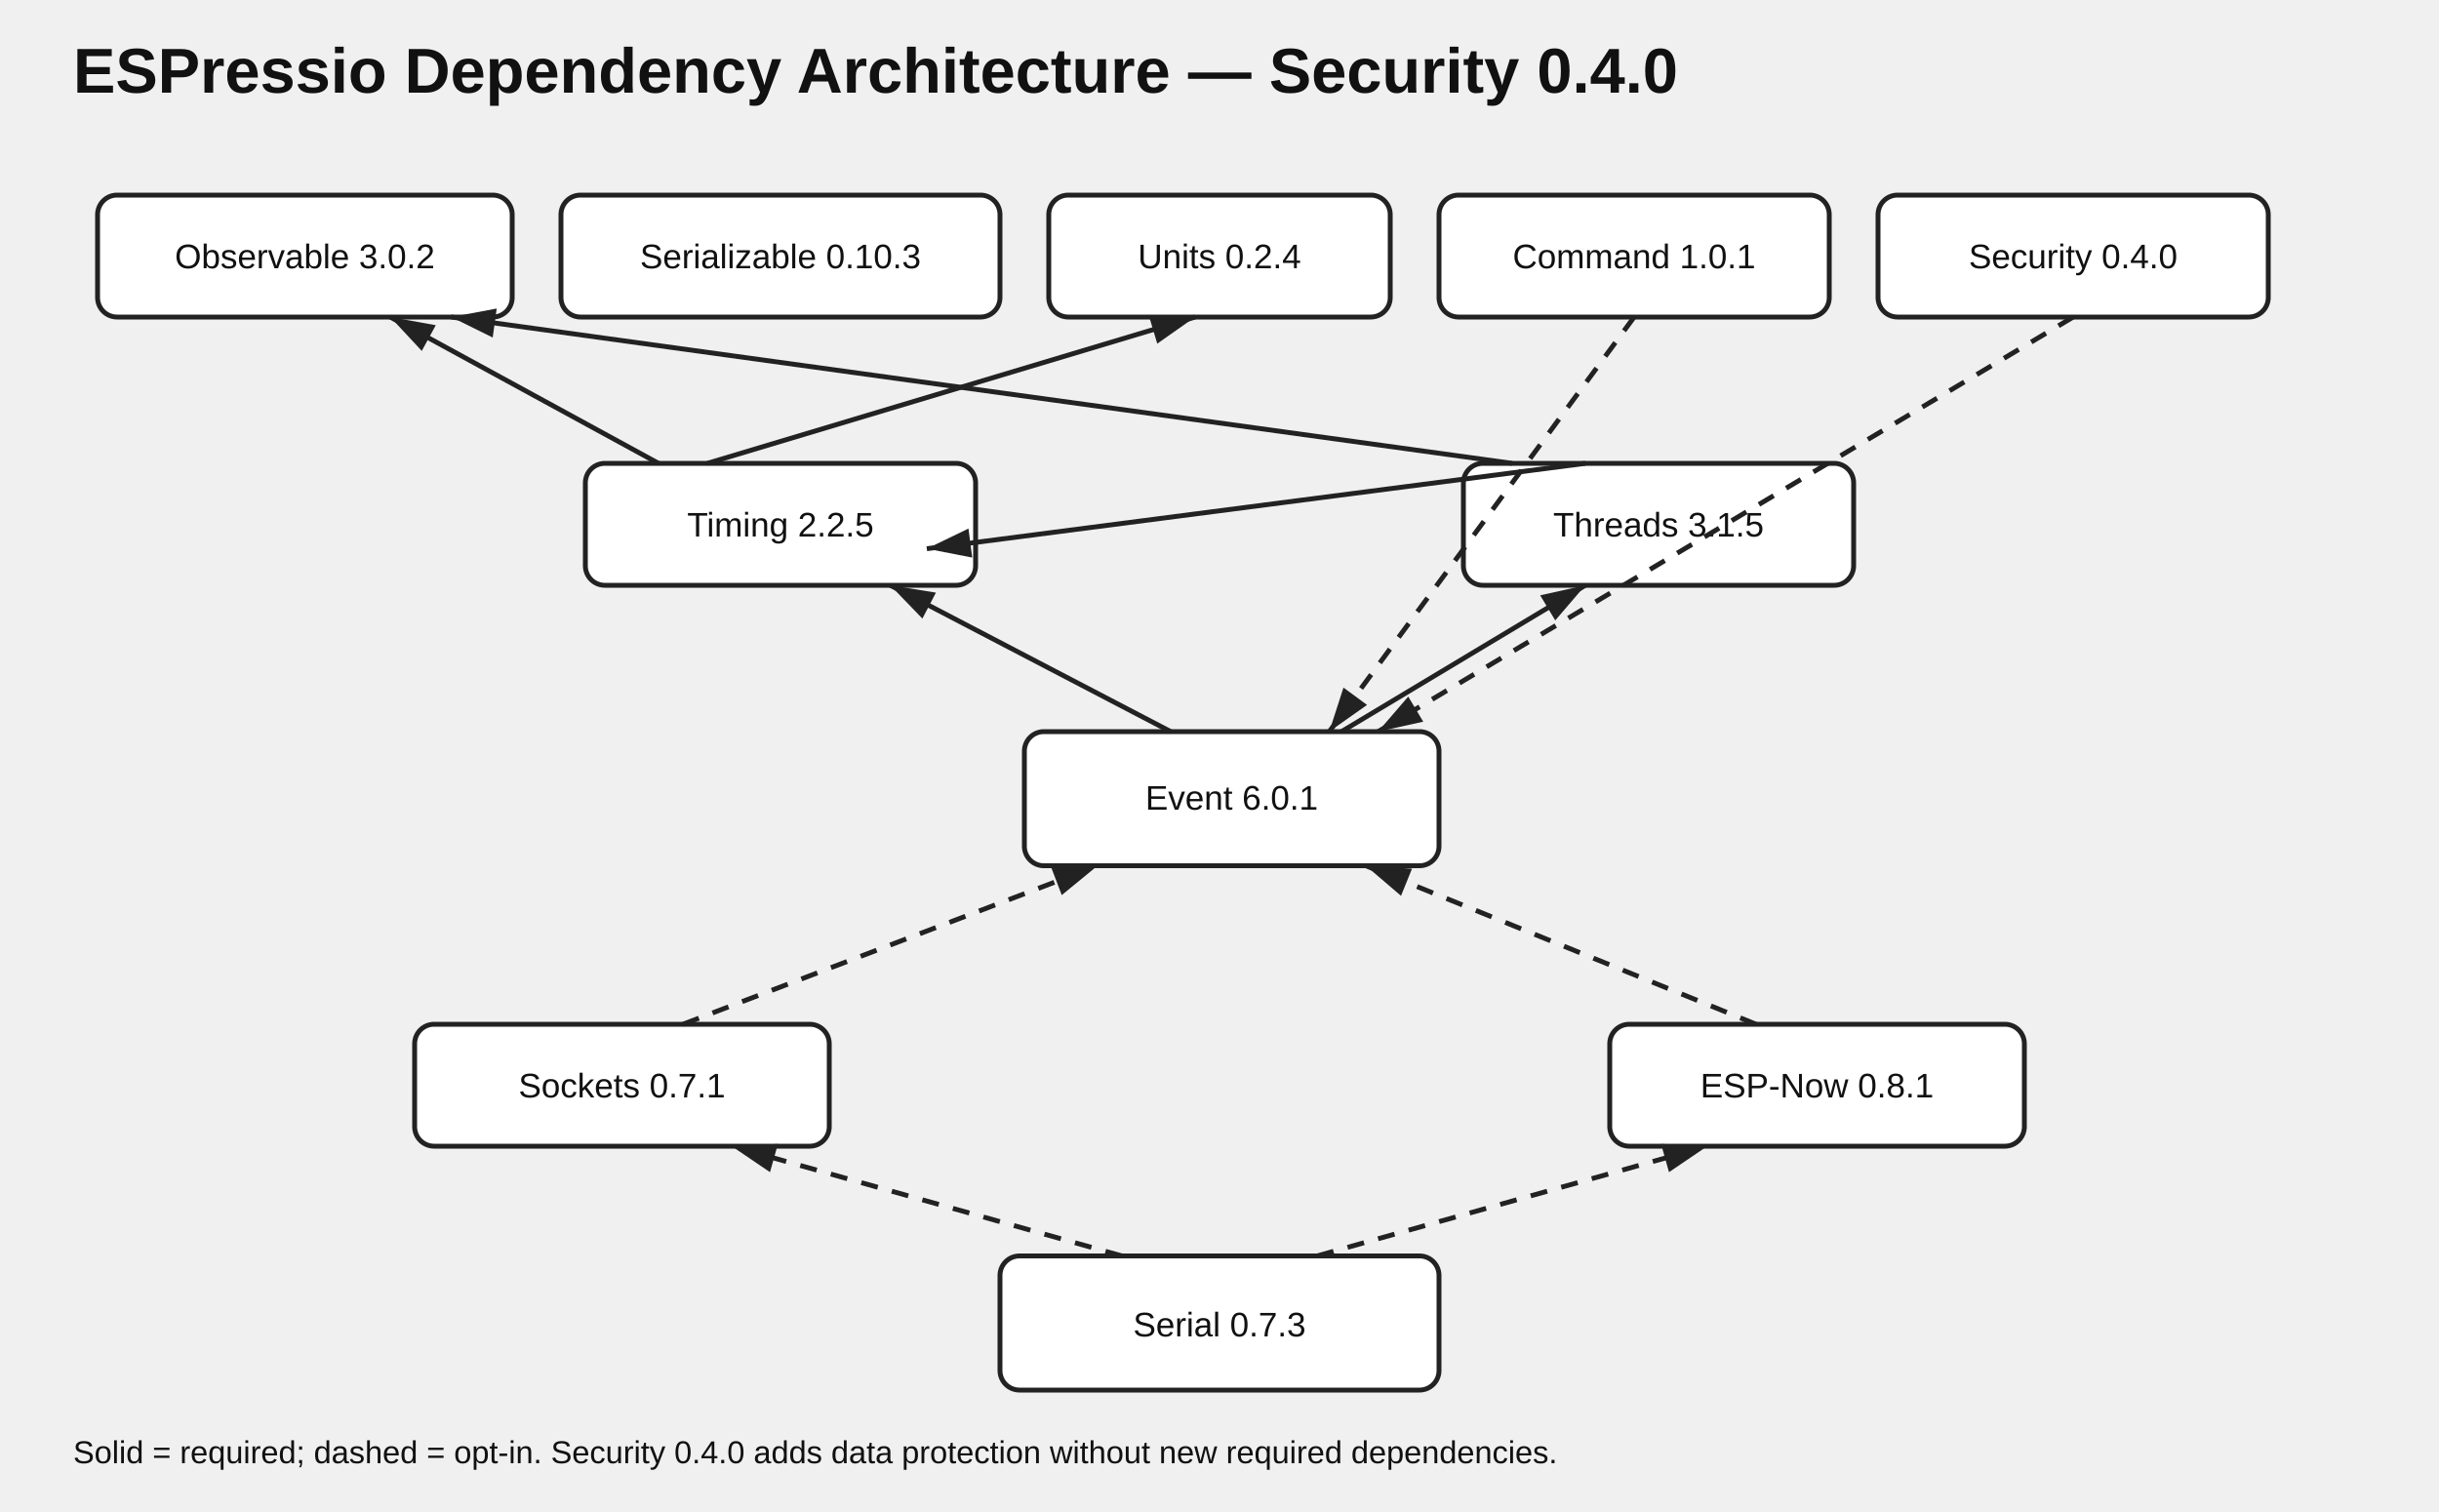
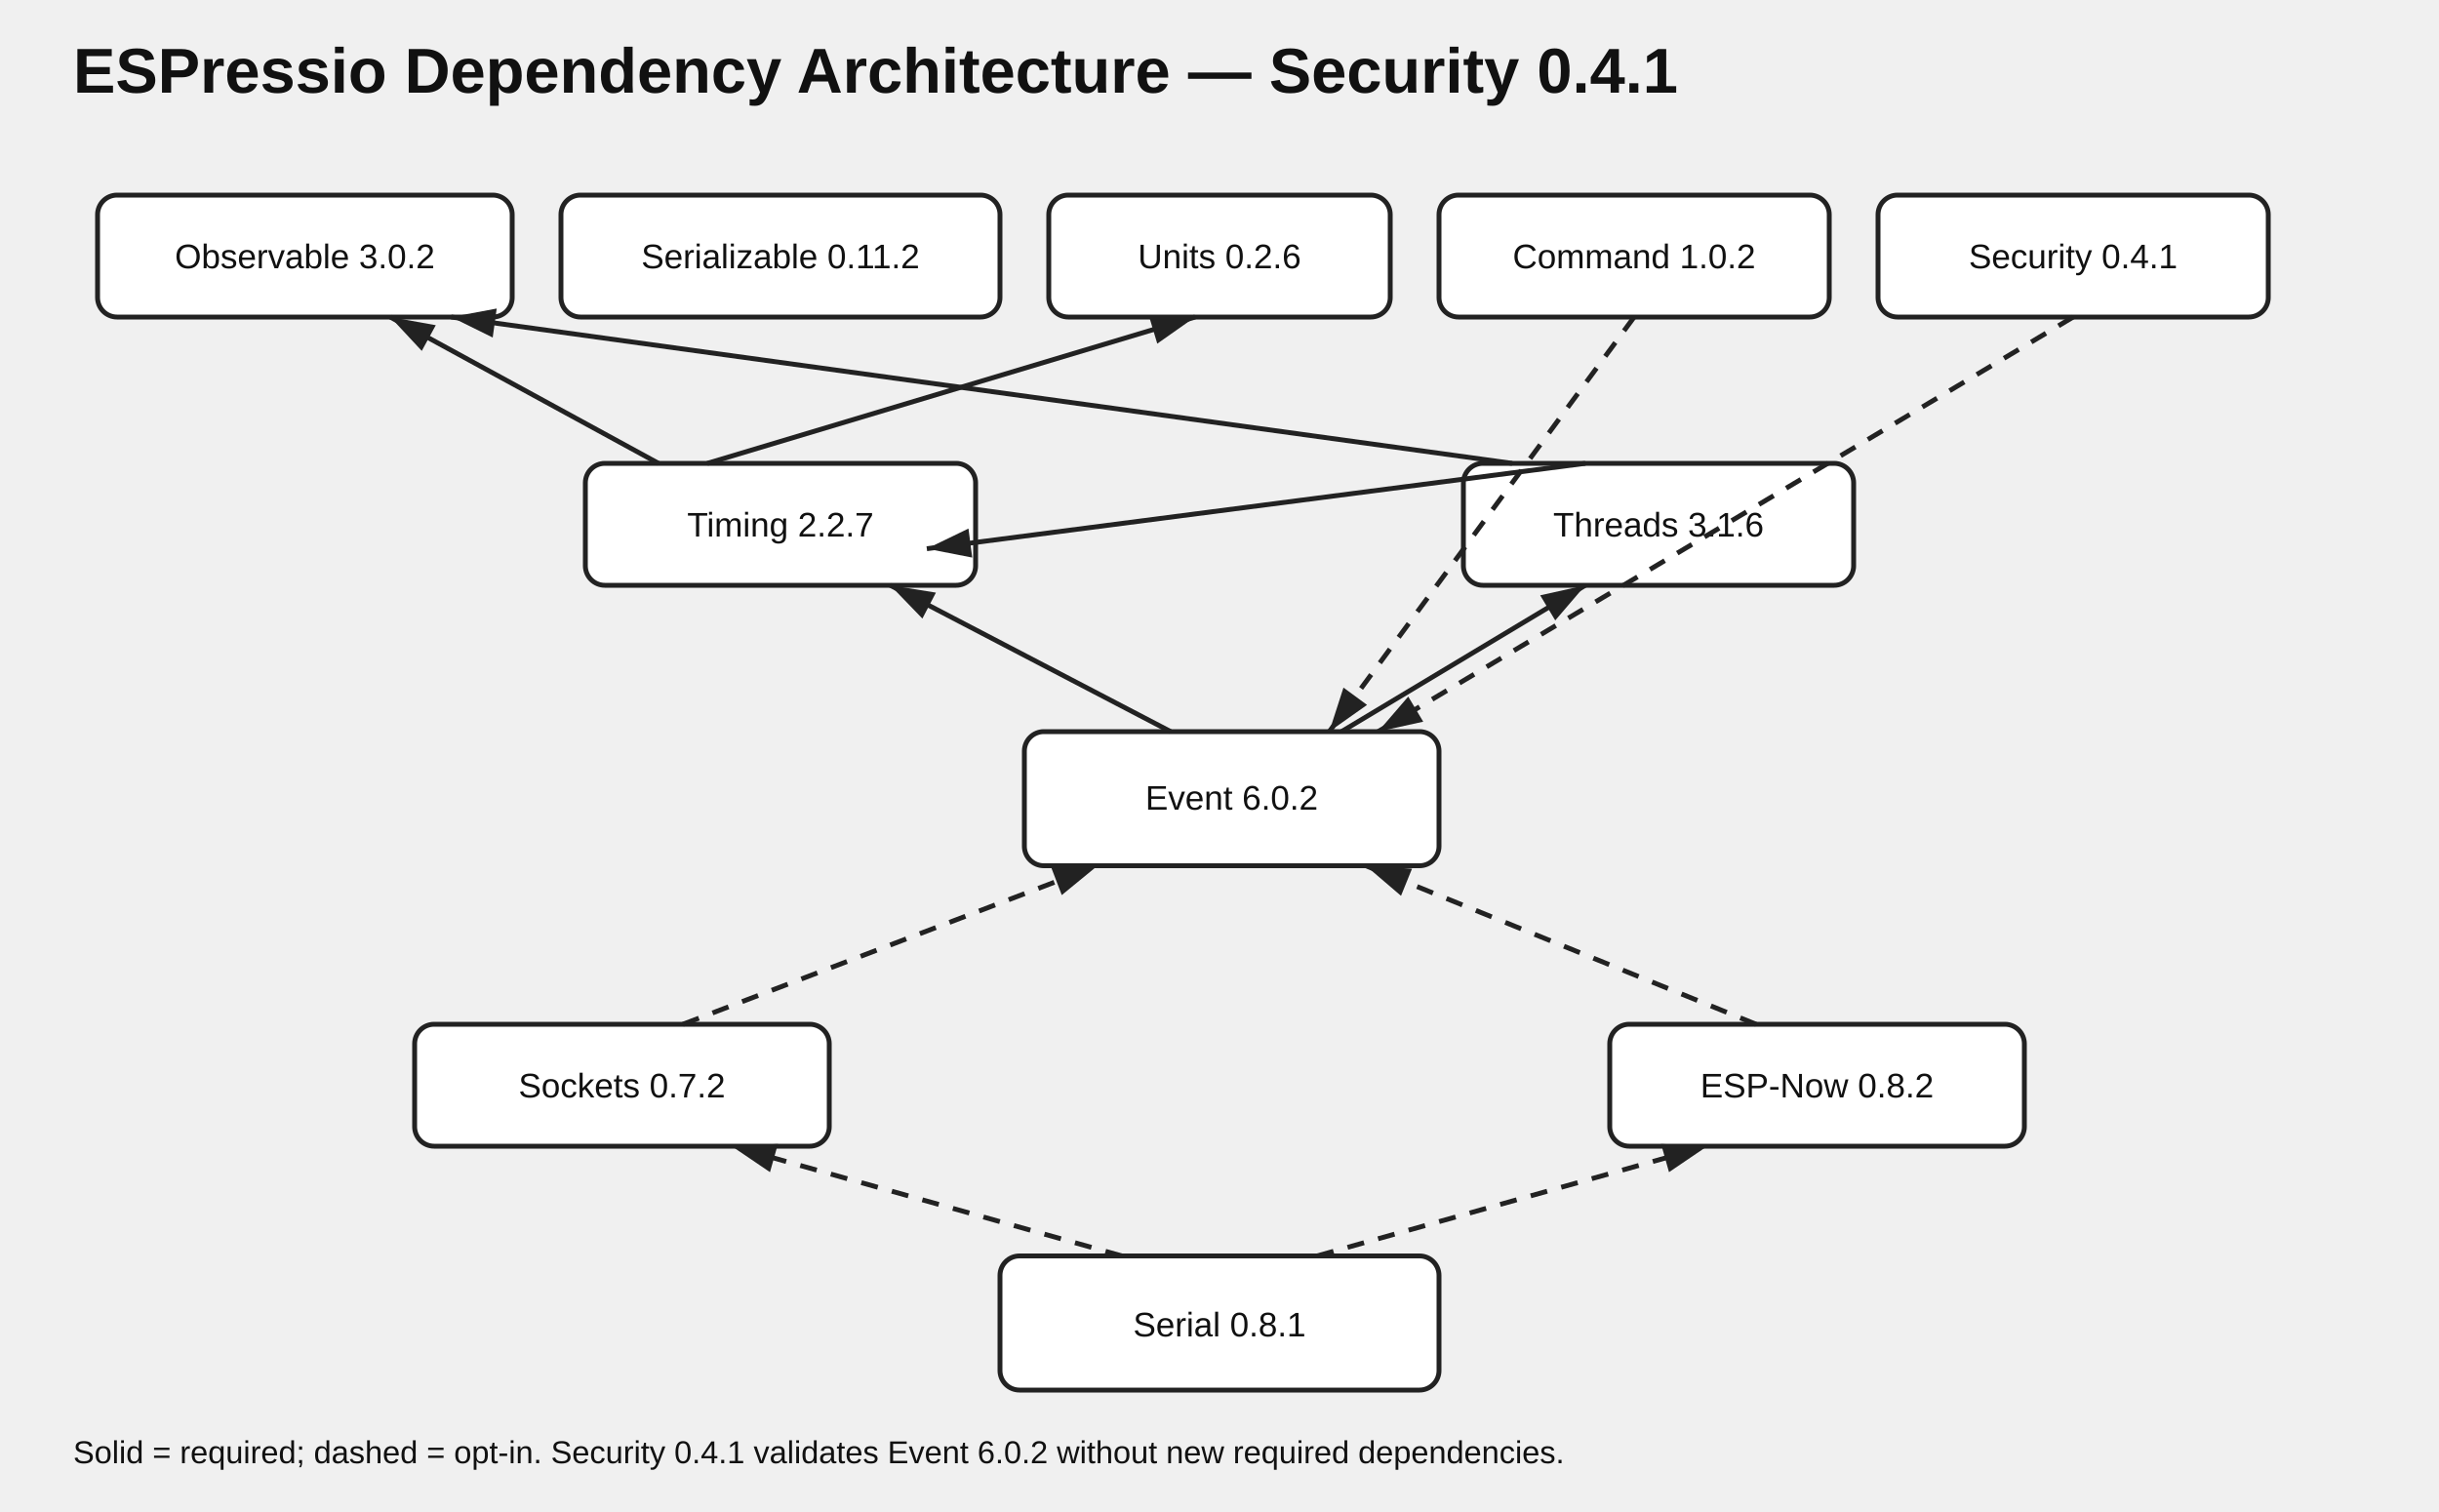
<svg xmlns="http://www.w3.org/2000/svg" width="1000" height="620" viewBox="0 0 1000 620">
  <style>text{font-family:Arial,sans-serif;fill:#111}.t{font-size:26px;font-weight:700}.n{fill:#fff;stroke:#222;stroke-width:2}.l{font-size:14px;text-anchor:middle}.e{stroke:#222;stroke-width:2;fill:none;marker-end:url(#a)}.o{stroke-dasharray:7 6}.note{font-size:13px}</style>
  <defs>
    <marker id="a" markerWidth="10" markerHeight="10" refX="9" refY="3" orient="auto">
      <path d="M0,0 L0,6 L9,3 z" fill="#222" />
    </marker>
  </defs>
-   <text class="t" x="30" y="38">ESPressio Dependency Architecture — Security 0.4.0</text>
+   <text class="t" x="30" y="38">ESPressio Dependency Architecture — Security 0.4.1</text>
  <rect class="n" x="40" y="80" width="170" height="50" rx="8" />
  <text class="l" x="125" y="110">Observable 3.0.2</text>
  <rect class="n" x="230" y="80" width="180" height="50" rx="8" />
-   <text class="l" x="320" y="110">Serializable 0.10.3</text>
+   <text class="l" x="320" y="110">Serializable 0.11.2</text>
  <rect class="n" x="430" y="80" width="140" height="50" rx="8" />
-   <text class="l" x="500" y="110">Units 0.2.4</text>
+   <text class="l" x="500" y="110">Units 0.2.6</text>
  <rect class="n" x="590" y="80" width="160" height="50" rx="8" />
-   <text class="l" x="670" y="110">Command 1.0.1</text>
+   <text class="l" x="670" y="110">Command 1.0.2</text>
  <rect class="n" x="770" y="80" width="160" height="50" rx="8" />
-   <text class="l" x="850" y="110">Security 0.4.0</text>
+   <text class="l" x="850" y="110">Security 0.4.1</text>
  <rect class="n" x="240" y="190" width="160" height="50" rx="8" />
-   <text class="l" x="320" y="220">Timing 2.2.5</text>
+   <text class="l" x="320" y="220">Timing 2.2.7</text>
  <rect class="n" x="600" y="190" width="160" height="50" rx="8" />
-   <text class="l" x="680" y="220">Threads 3.1.5</text>
+   <text class="l" x="680" y="220">Threads 3.1.6</text>
  <rect class="n" x="420" y="300" width="170" height="55" rx="8" />
-   <text class="l" x="505" y="332">Event 6.0.1</text>
+   <text class="l" x="505" y="332">Event 6.0.2</text>
  <rect class="n" x="170" y="420" width="170" height="50" rx="8" />
-   <text class="l" x="255" y="450">Sockets 0.7.1</text>
+   <text class="l" x="255" y="450">Sockets 0.7.2</text>
  <rect class="n" x="660" y="420" width="170" height="50" rx="8" />
-   <text class="l" x="745" y="450">ESP-Now 0.8.1</text>
+   <text class="l" x="745" y="450">ESP-Now 0.8.2</text>
  <rect class="n" x="410" y="515" width="180" height="55" rx="8" />
-   <text class="l" x="500" y="548">Serial 0.7.3</text>
+   <text class="l" x="500" y="548">Serial 0.8.1</text>
  <path class="e" d="M290 190 L490 130" />
  <path class="e" d="M270 190 L160 130" />
  <path class="e" d="M650 190 L380 225" />
  <path class="e" d="M620 190 L185 130" />
  <path class="e" d="M480 300 L365 240" />
  <path class="e" d="M550 300 L650 240" />
  <path class="o e" d="M670 130 L545 300" />
  <path class="o e" d="M850 130 L565 300" />
  <path class="o e" d="M280 420 L450 355" />
  <path class="o e" d="M720 420 L560 355" />
  <path class="o e" d="M460 515 L300 470" />
  <path class="o e" d="M540 515 L700 470" />
-   <text class="note" x="30" y="600">Solid = required; dashed = opt-in. Security 0.4.0 adds data protection without new required dependencies.</text>
+   <text class="note" x="30" y="600">Solid = required; dashed = opt-in. Security 0.4.1 validates Event 6.0.2 without new required dependencies.</text>
</svg>
